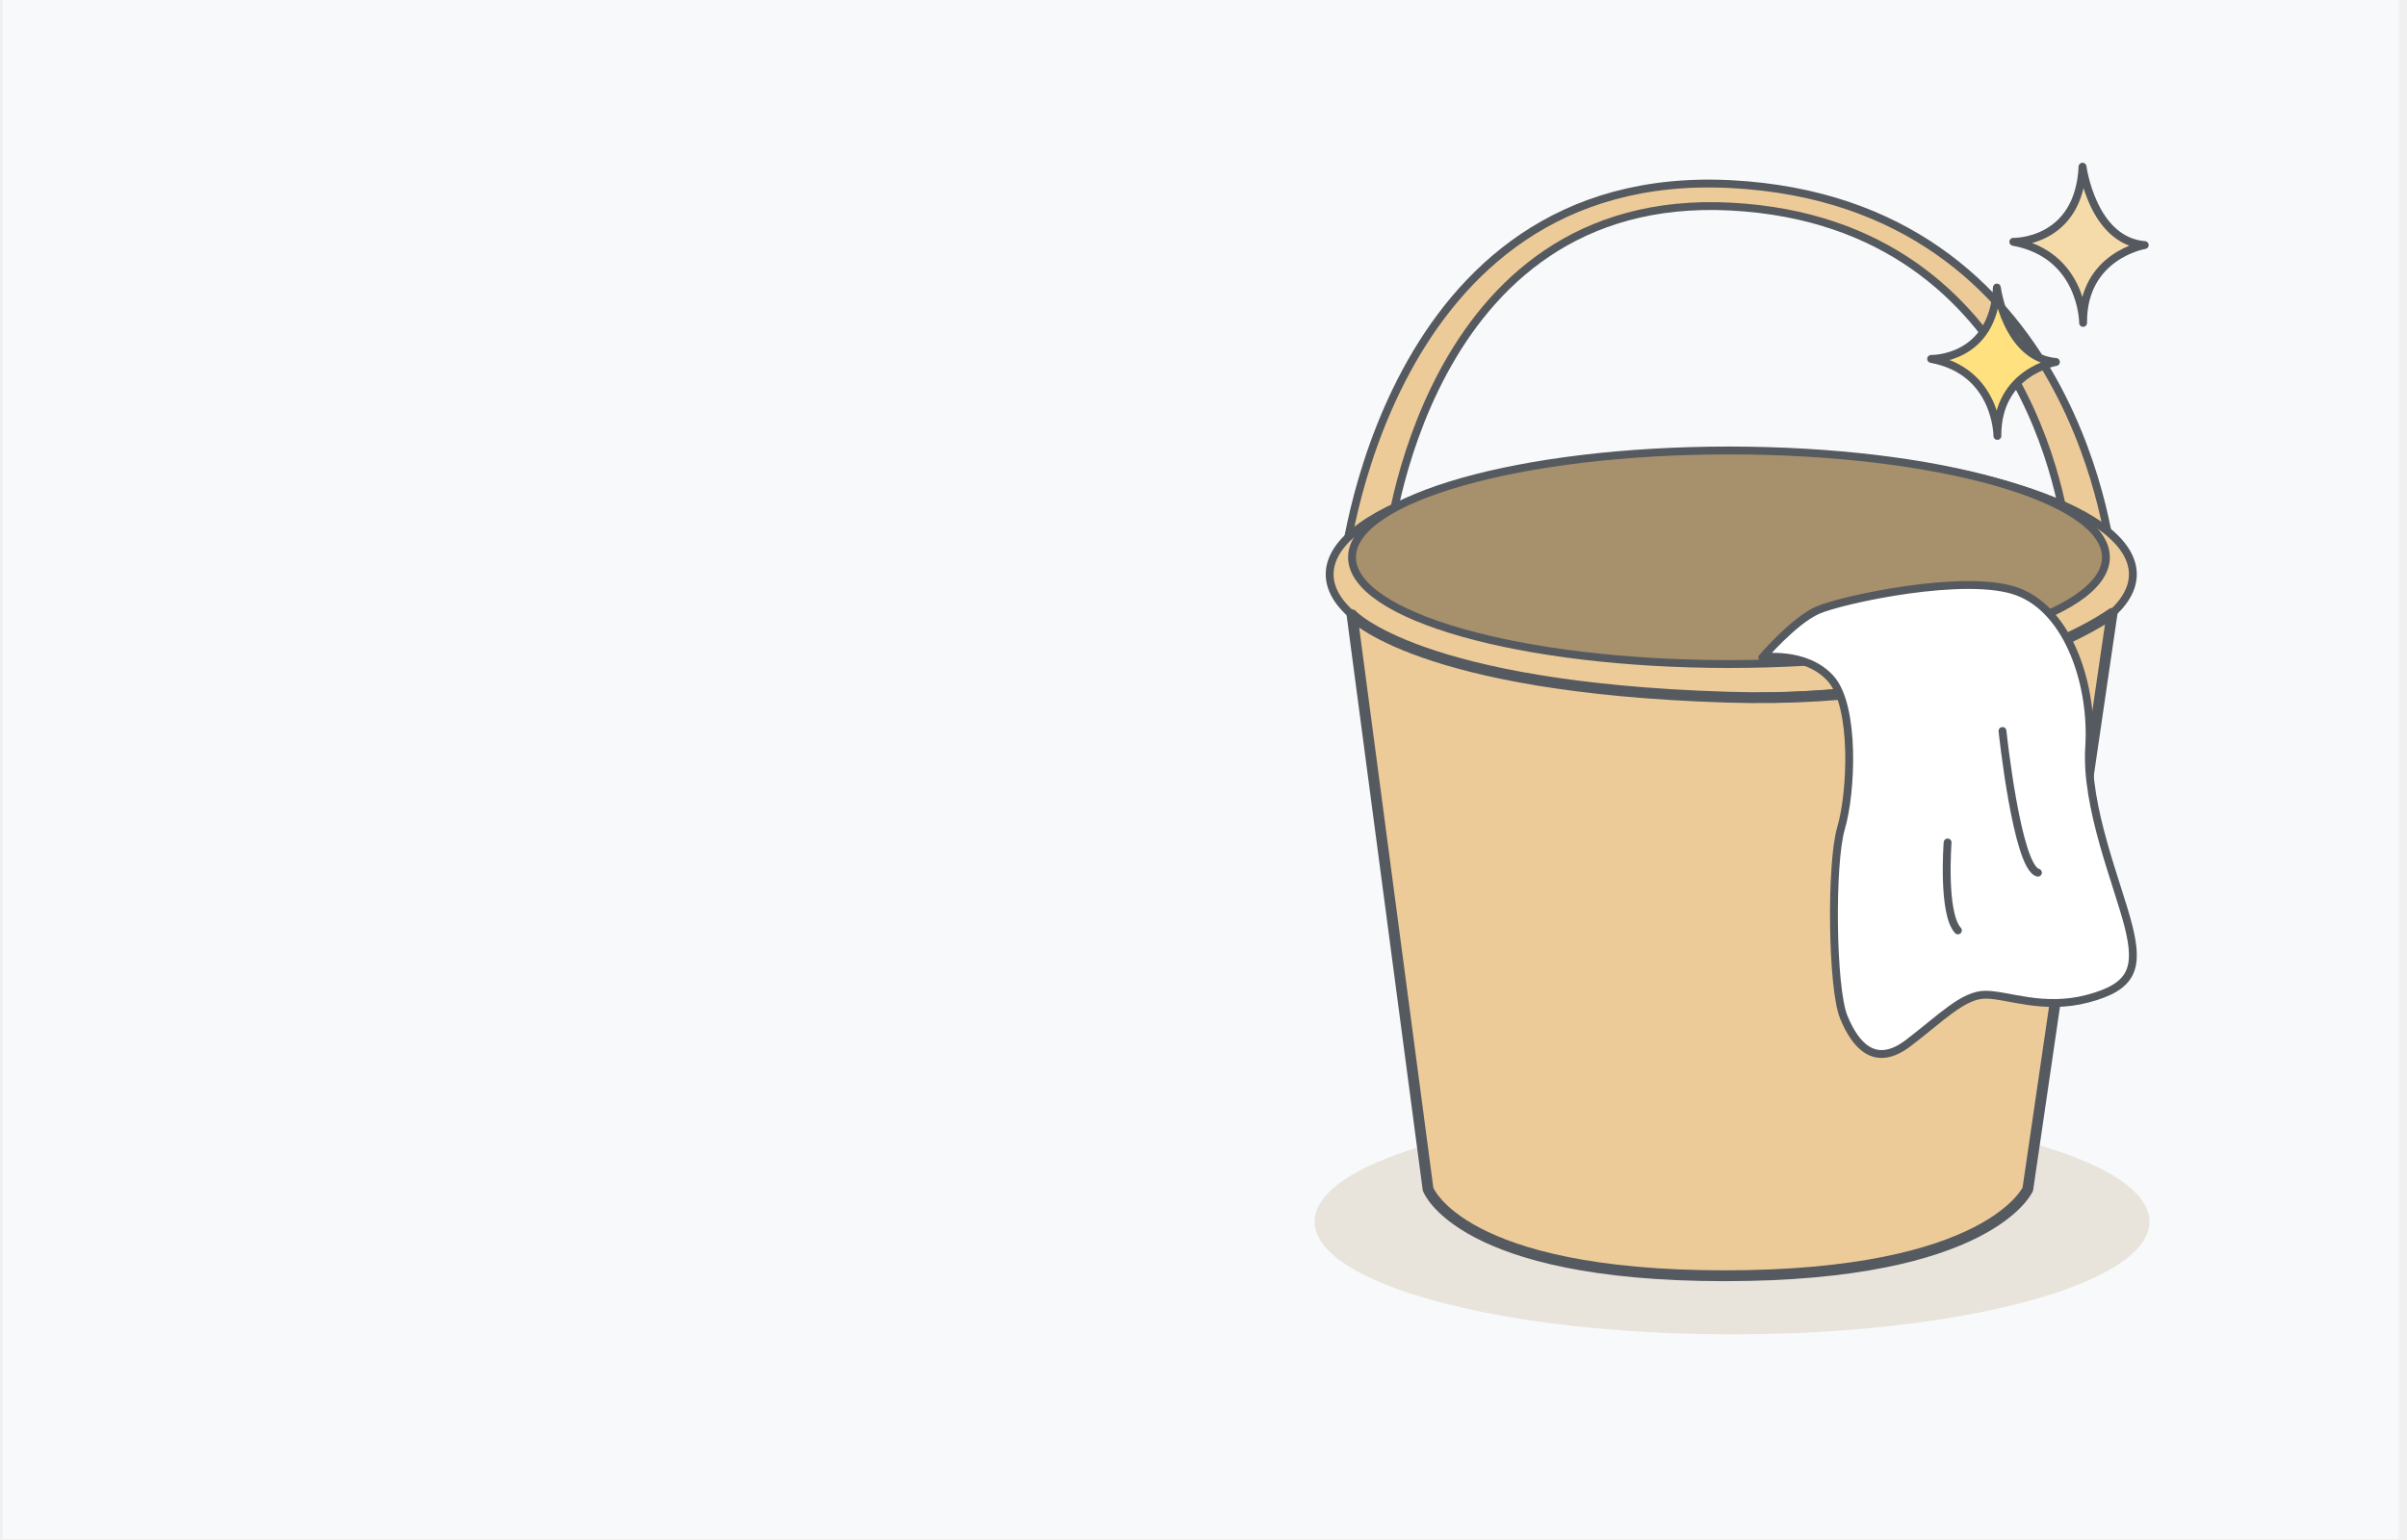
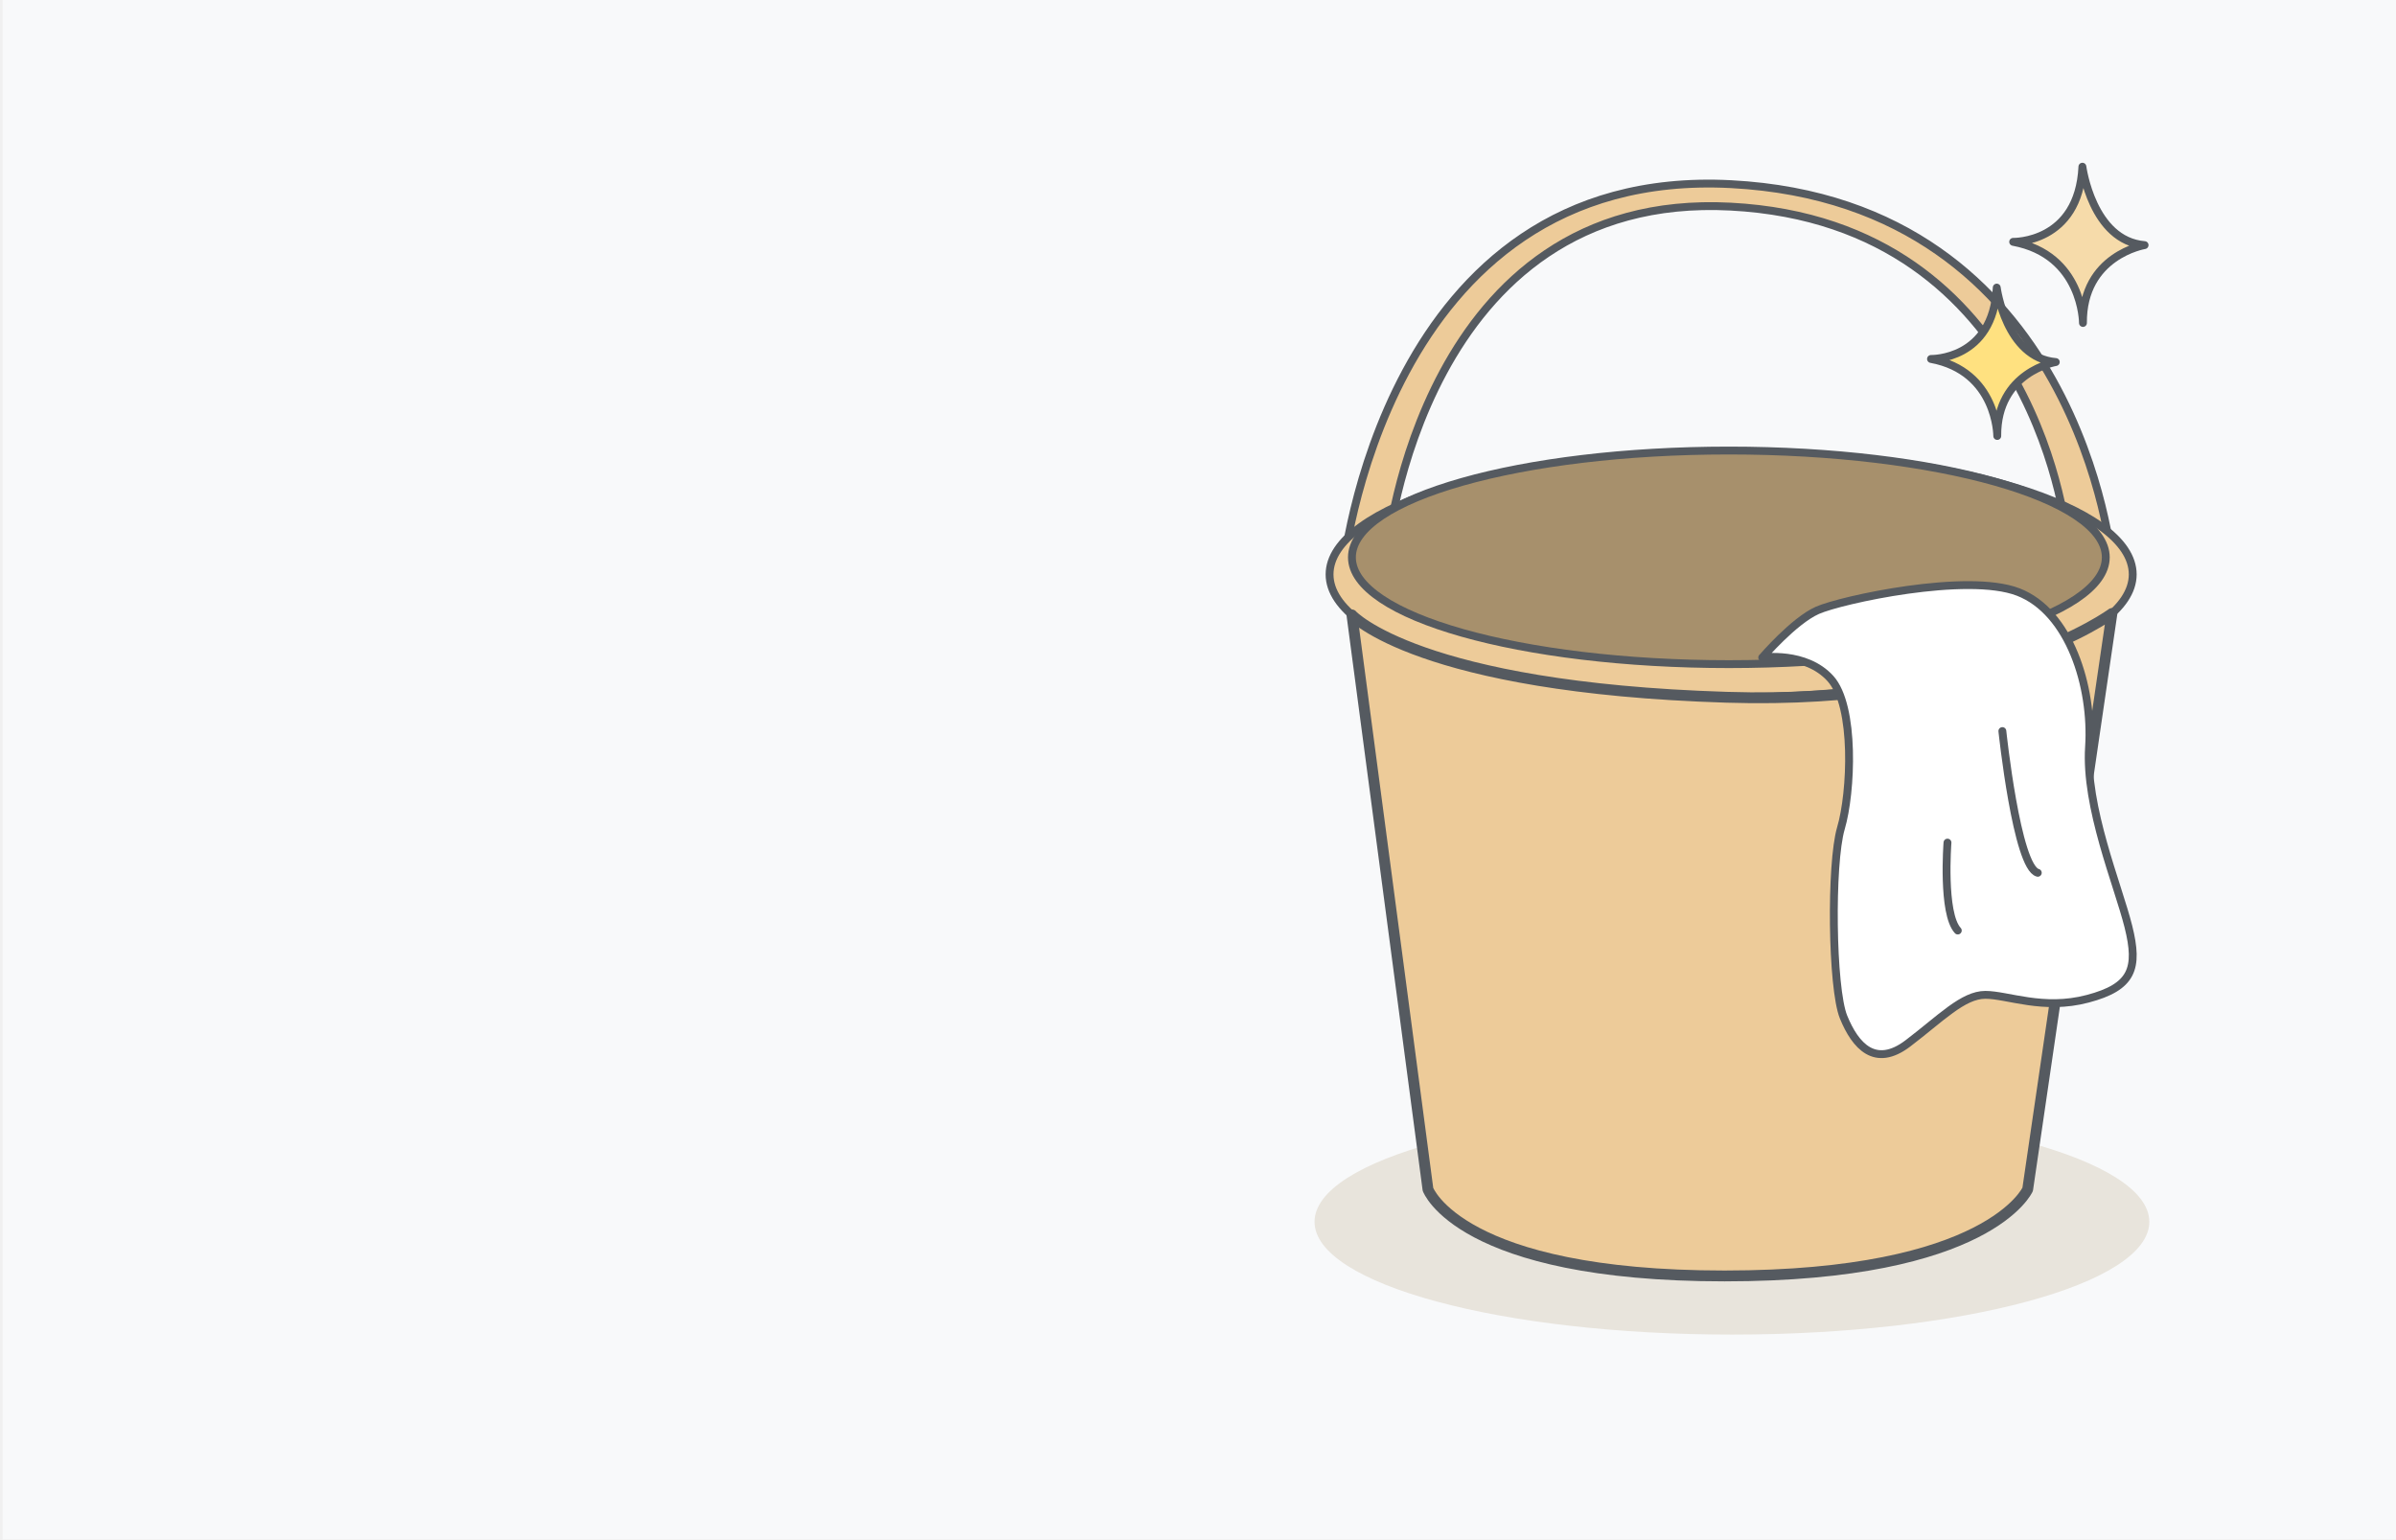
- <svg xmlns="http://www.w3.org/2000/svg" width="222" height="142" viewBox="0 0 222 142" fill="none">
+ <svg xmlns="http://www.w3.org/2000/svg" width="221" height="142" viewBox="0 0 221 142" fill="none">
  <rect width="221" height="142" transform="translate(0.25)" fill="#F8F9FA" />
  <g clip-path="url(#clip0_739_2588)">
    <path d="M194.801 51.85C194.801 51.85 191.875 18.683 159.676 16.989C127.476 15.296 123.846 52.804 123.846 52.804C125.721 50.157 127.955 50.726 127.955 50.726C127.955 50.726 131.167 17.558 159.636 19.06C188.108 20.557 190.693 49.885 190.693 49.885C190.693 49.885 194.098 49.794 194.801 51.85Z" fill="#EDCB99" />
    <path d="M194.802 51.85C194.802 51.85 191.875 18.683 159.676 16.989C127.476 15.296 123.846 52.804 123.846 52.804C125.721 50.157 127.955 50.726 127.955 50.726C127.955 50.726 131.167 17.558 159.636 19.06C188.108 20.557 190.693 49.885 190.693 49.885C190.693 49.885 194.098 49.794 194.802 51.85Z" stroke="#555A60" stroke-width="0.725" stroke-linecap="round" stroke-linejoin="round" />
    <path d="M159.748 123.11C181.01 123.11 198.246 118.453 198.246 112.707C198.246 106.961 181.01 102.304 159.748 102.304C138.486 102.304 121.25 106.961 121.25 112.707C121.25 118.453 138.486 123.11 159.748 123.11Z" fill="#E8E4DC" />
    <path d="M185.689 22.309C185.689 22.309 191.727 22.458 192.075 15.376C192.075 15.376 192.974 22.211 197.811 22.61C197.811 22.61 192.075 23.556 192.126 29.793C192.126 29.793 192.126 23.509 185.689 22.309Z" fill="#F6DBAA" stroke="#555A60" stroke-width="0.725" stroke-linecap="round" stroke-linejoin="round" />
    <path d="M178.111 33.111C178.111 33.111 183.84 33.252 184.174 26.529C184.174 26.529 185.026 33.016 189.62 33.397C189.62 33.397 184.174 34.296 184.221 40.218C184.221 40.218 184.221 34.249 178.111 33.114V33.111Z" fill="#FFE180" stroke="#555A60" stroke-width="0.725" stroke-linecap="round" stroke-linejoin="round" />
    <path d="M159.676 64.316C180.133 64.316 196.716 59.243 196.716 52.985C196.716 46.727 180.133 41.653 159.676 41.653C139.219 41.653 122.635 46.727 122.635 52.985C122.635 59.243 139.219 64.316 159.676 64.316Z" fill="#EDCB99" />
    <path d="M159.676 64.316C180.133 64.316 196.716 59.243 196.716 52.985C196.716 46.727 180.133 41.653 159.676 41.653C139.219 41.653 122.635 46.727 122.635 52.985C122.635 59.243 139.219 64.316 159.676 64.316Z" stroke="#555A60" stroke-width="0.725" stroke-linecap="round" stroke-linejoin="round" />
    <path d="M194.359 57.108C194.433 57.061 194.499 57.018 194.558 56.979L186.852 109.658C186.849 109.663 186.847 109.668 186.844 109.674C186.838 109.685 186.831 109.699 186.822 109.715C186.793 109.769 186.746 109.85 186.677 109.955C186.539 110.165 186.313 110.468 185.965 110.835C185.269 111.568 184.083 112.554 182.134 113.544C178.233 115.524 171.273 117.518 159.066 117.518C146.859 117.518 140.052 115.524 136.304 113.545C134.431 112.556 133.322 111.571 132.683 110.84C132.364 110.475 132.162 110.172 132.04 109.963C131.98 109.859 131.939 109.778 131.914 109.725C131.902 109.698 131.893 109.678 131.888 109.665L124.943 57.194C125.173 57.382 125.516 57.638 125.998 57.942C127.029 58.592 128.695 59.464 131.249 60.361C136.355 62.156 145.013 64.057 159.242 64.501C171.347 64.881 180.256 62.946 186.143 60.912C189.087 59.895 191.274 58.854 192.728 58.066C193.454 57.672 193.997 57.341 194.359 57.108Z" fill="#EDCB99" stroke="#555A60" stroke-width="0.363" />
    <path d="M124.698 56.723L131.711 109.711C131.711 109.711 134.616 117.7 159.066 117.7C183.517 117.7 187.027 109.711 187.027 109.711L194.798 56.593C194.798 56.593 183.412 65.078 159.248 64.32C130.815 63.432 124.695 56.727 124.695 56.727L124.698 56.723Z" stroke="#555A60" stroke-linecap="round" stroke-linejoin="round" />
    <path d="M159.465 61.264C178.666 61.264 194.232 56.853 194.232 51.412C194.232 45.971 178.666 41.56 159.465 41.56C140.264 41.56 124.698 45.971 124.698 51.412C124.698 56.853 140.264 61.264 159.465 61.264Z" fill="#A7906C" />
    <path d="M159.465 61.264C178.666 61.264 194.232 56.853 194.232 51.412C194.232 45.971 178.666 41.56 159.465 41.56C140.264 41.56 124.698 45.971 124.698 51.412C124.698 56.853 140.264 61.264 159.465 61.264Z" stroke="#555A60" stroke-width="0.725" stroke-linecap="round" stroke-linejoin="round" />
    <path d="M162.54 60.658C162.54 60.658 166.536 60.052 168.835 62.594C171.134 65.136 170.772 73.124 169.803 76.395C168.835 79.662 168.955 91.164 170.046 93.826C171.134 96.487 172.951 98.547 175.979 96.248C179.006 93.949 181.062 91.77 183.122 91.77C185.182 91.77 188.449 93.224 192.564 92.132C196.68 91.045 197.285 89.348 196.317 85.475C195.349 81.602 192.321 74.459 192.688 68.893C193.05 63.323 190.871 56.426 186.15 54.61C181.429 52.793 169.807 55.335 167.628 56.303C165.448 57.271 162.544 60.662 162.544 60.662L162.54 60.658Z" fill="white" stroke="#555A60" stroke-width="0.725" stroke-linecap="round" stroke-linejoin="round" />
    <path d="M184.692 67.439C184.692 67.439 186.023 80.029 187.959 80.511" stroke="#555A60" stroke-width="0.725" stroke-linecap="round" stroke-linejoin="round" />
    <path d="M179.63 77.727C179.63 77.727 179.126 84.264 180.58 85.838" stroke="#555A60" stroke-width="0.725" stroke-linecap="round" stroke-linejoin="round" />
  </g>
  <defs>
    <clipPath id="clip0_739_2588">
      <rect width="77" height="108.097" fill="white" transform="translate(121.25 15.0117)" />
    </clipPath>
  </defs>
</svg>
